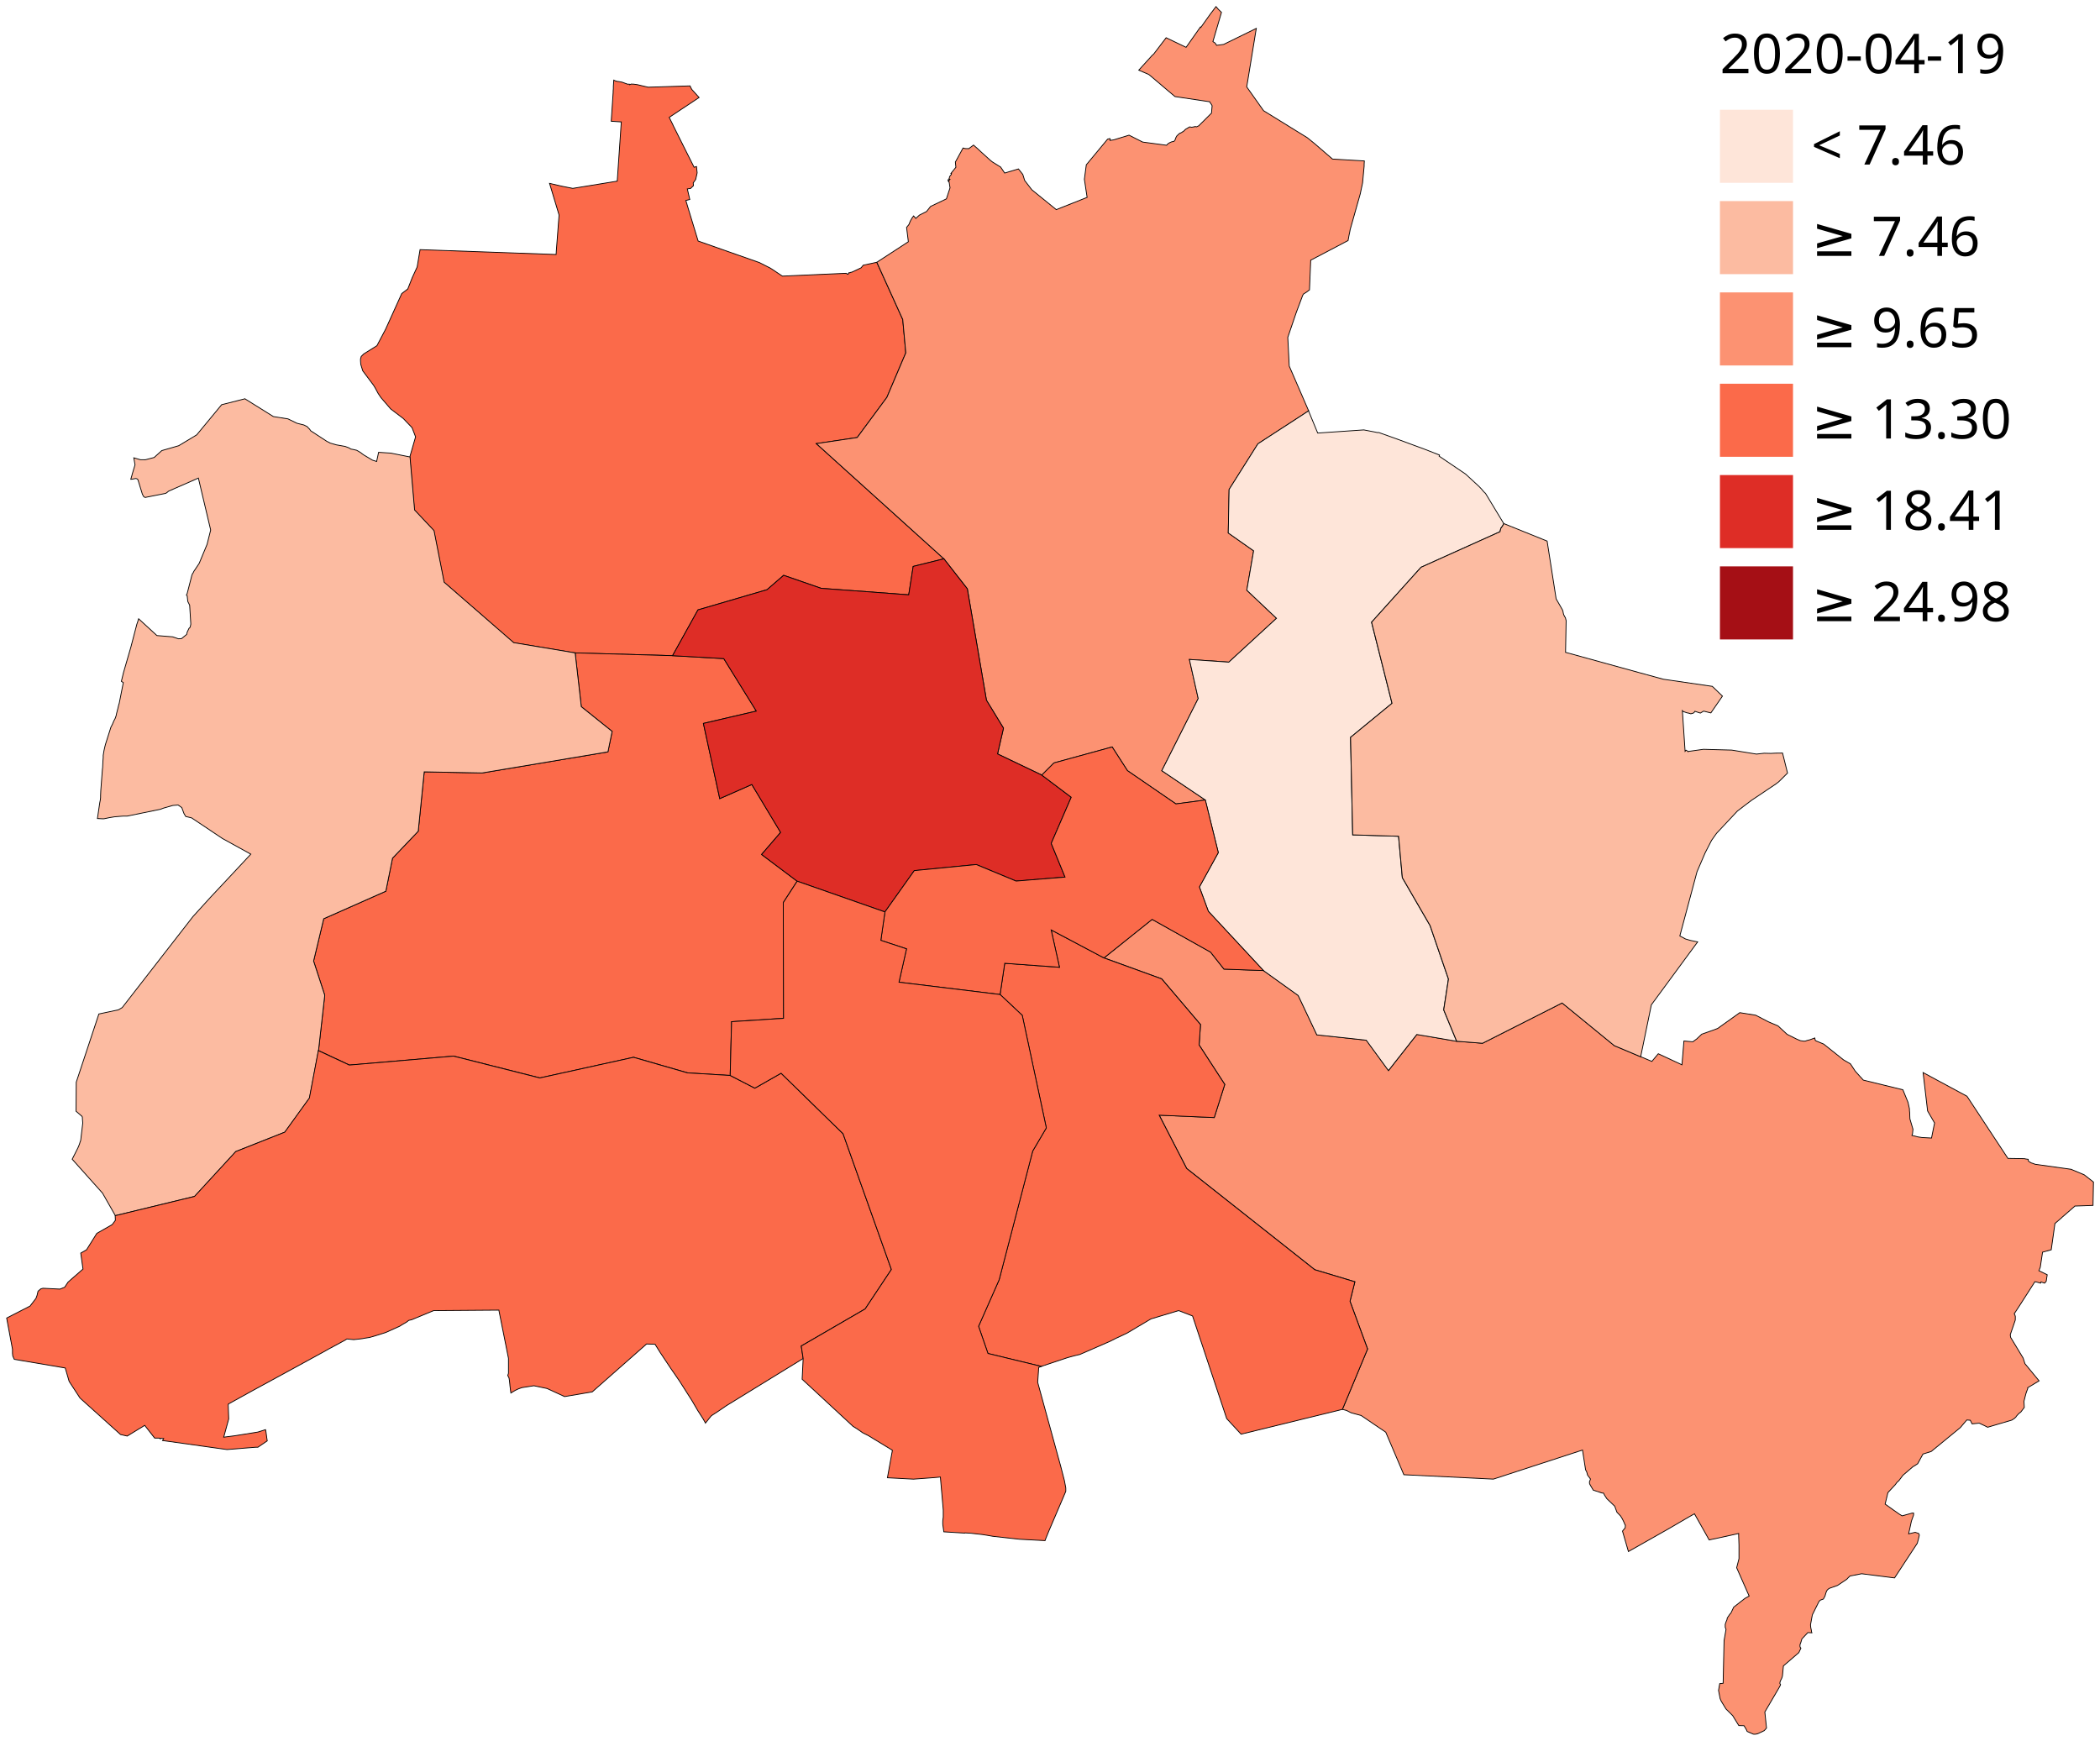
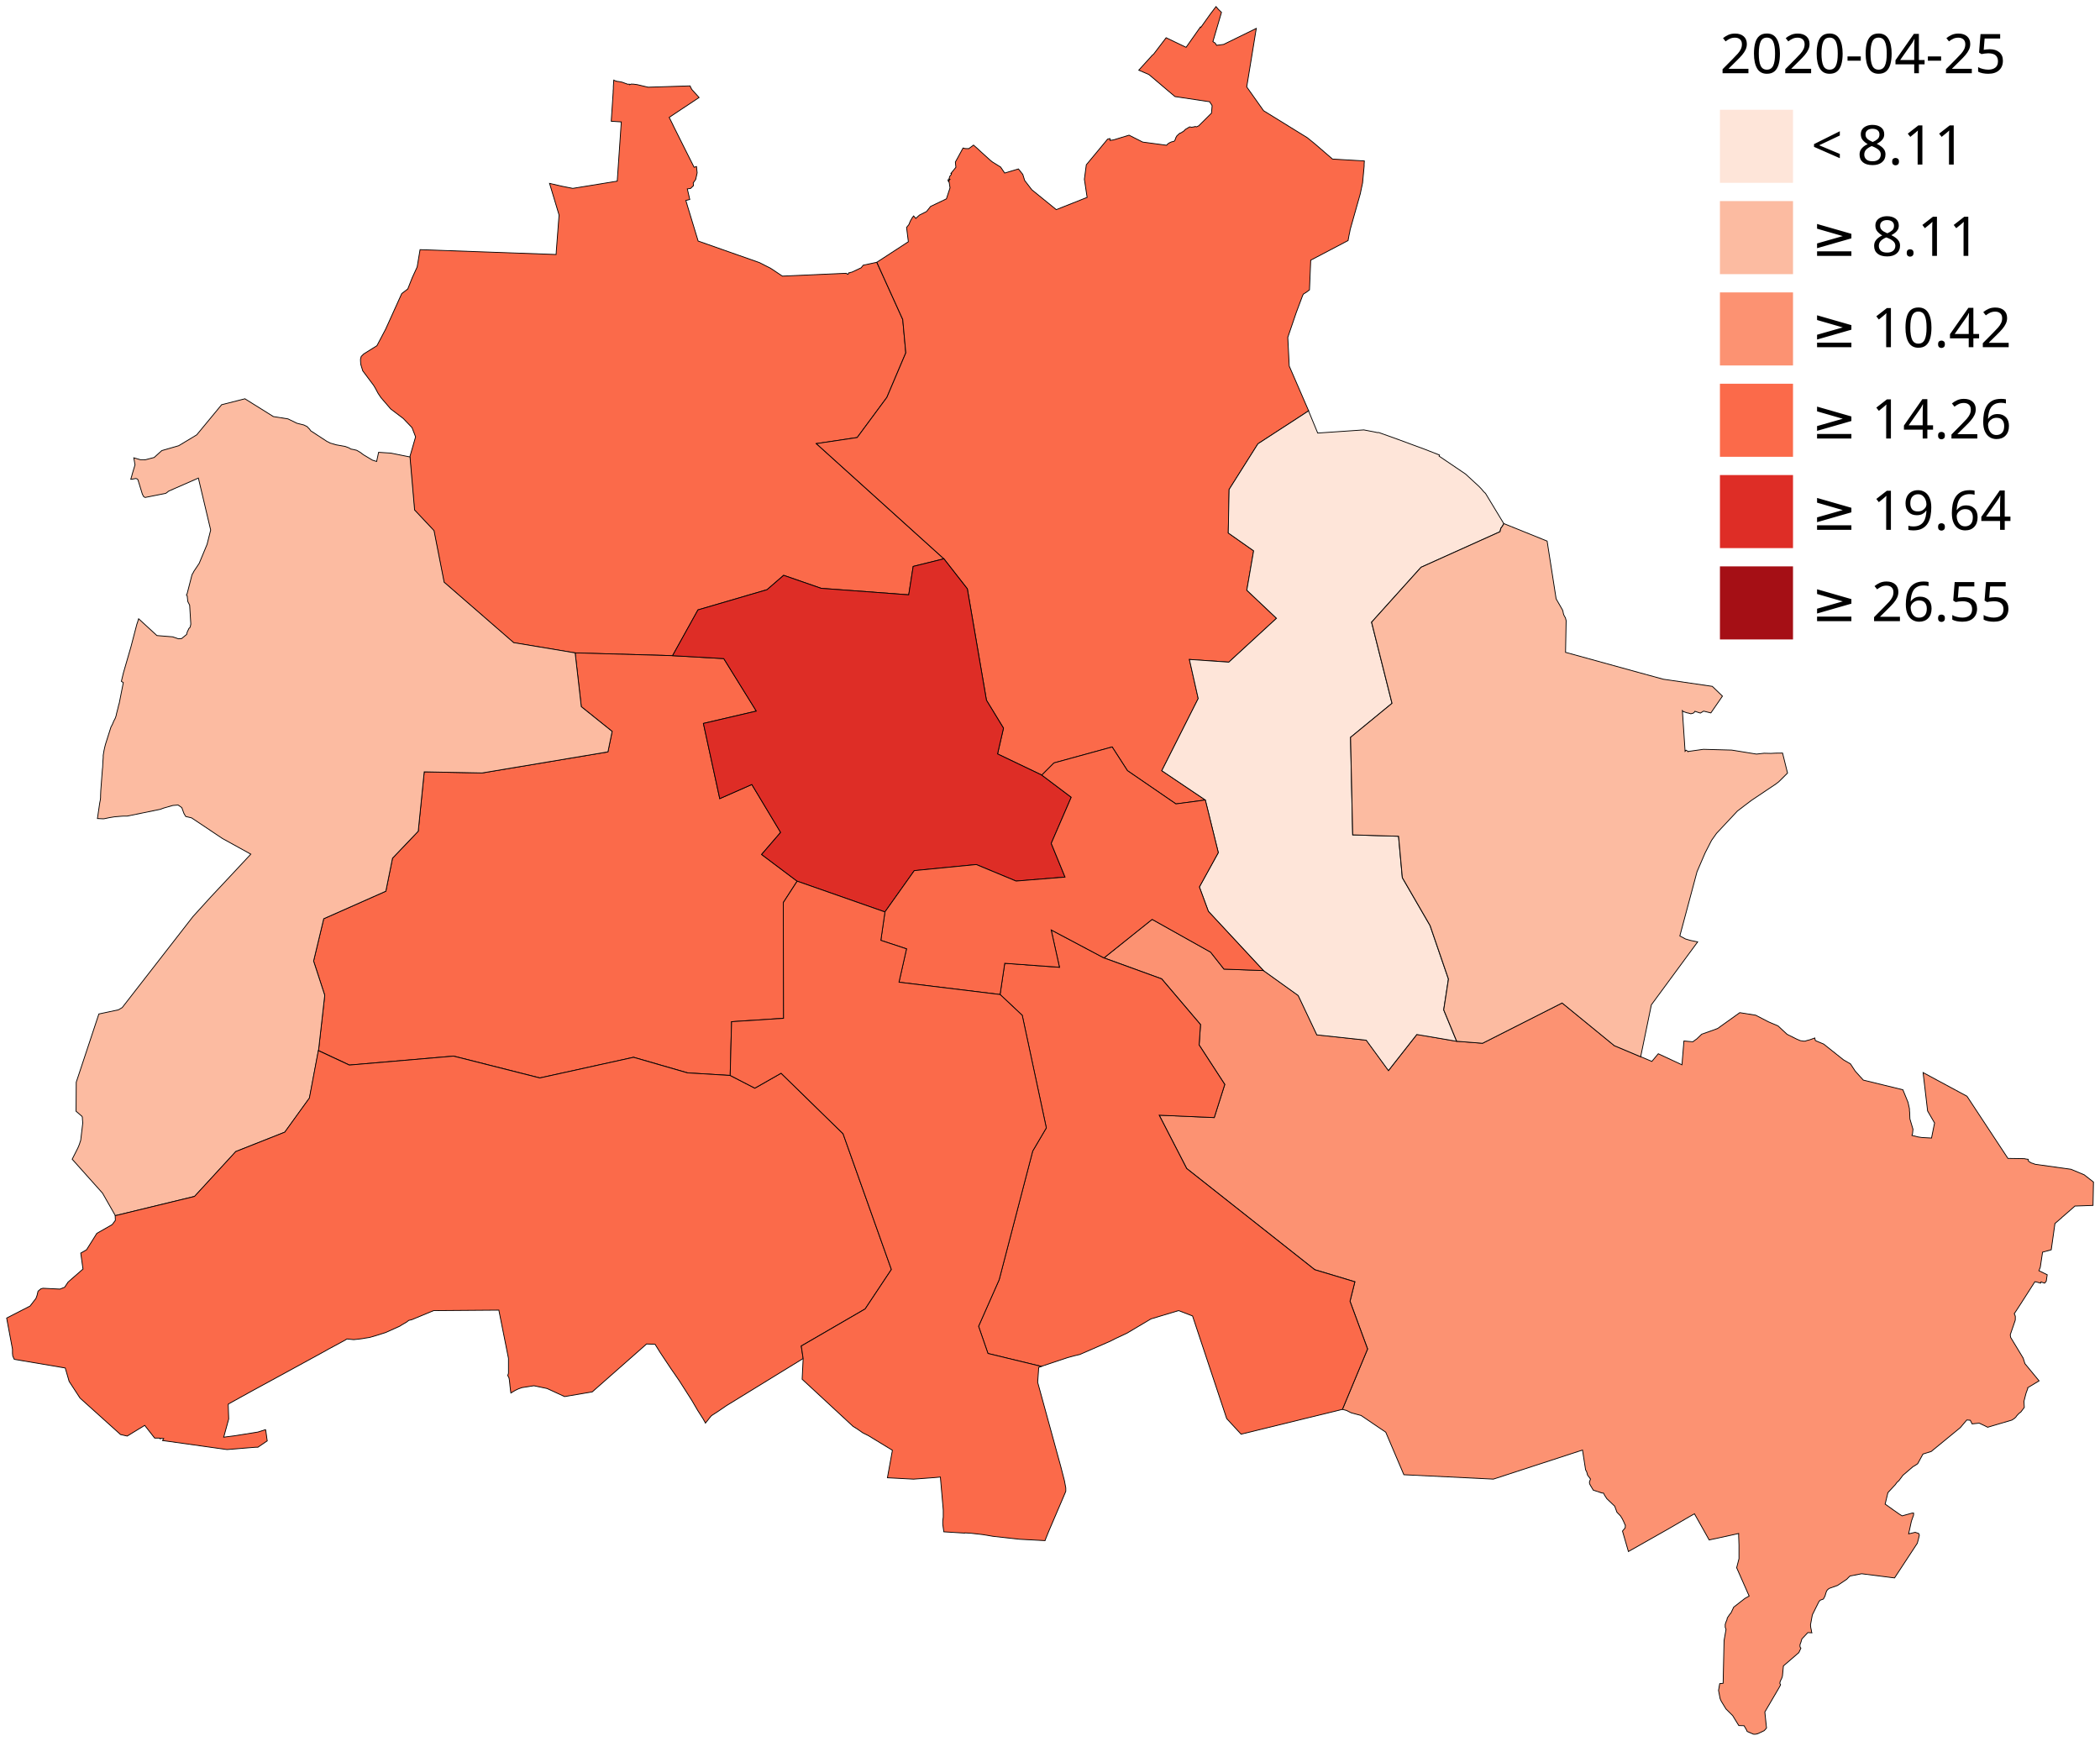
<svg xmlns="http://www.w3.org/2000/svg" id="svg444" height="1081" width="1303.757" version="1.1">
  <g transform="matrix(1.13416 0 0 1.13416 1045.116 -805.149)" id="g1003">
    <g id="g979">
      <path id="path2" d="m 20,820 h 40 v 40 H 20 Z" fill="#fcbba1" />
      <path id="path4" d="m 20,870 h 40 v 40 H 20 Z" fill="#fc9272" />
      <path id="path6" d="m 20,920 h 40 v 40 H 20 Z" fill="#fb6a4a" />
      <path id="path8" d="m 20,970 h 40 v 40 H 20 Z" fill="#de2d26" />
      <path id="path10" d="m 20,770 h 40 v 40 H 20 Z" fill="#fee5d9" />
      <path id="path12" d="m 20,1020 h 40 v 40 H 20 Z" fill="#a50f15" />
    </g>
    <g font-size="30" id="g971" font-family="Verdana" fill="#000">
      <text xml:space="preserve" x="70" y="1050" id="text907">
-         <tspan id="tspan905" x="70" y="1050">≥ 24.98</tspan>
+         <tspan id="tspan905" x="70" y="1050">≥ 26.55</tspan>
      </text>
      <text id="text921" y="1000" x="70" xml:space="preserve">
-         <tspan y="1000" x="70" id="tspan919">≥ 18.41</tspan>
+         <tspan y="1000" x="70" id="tspan919">≥ 19.64</tspan>
      </text>
      <text xml:space="preserve" x="70" y="950" id="text925">
-         <tspan id="tspan923" x="70" y="950">≥ 13.30</tspan>
+         <tspan id="tspan923" x="70" y="950">≥ 14.26</tspan>
      </text>
      <text id="text929" y="900" x="70" xml:space="preserve">
-         <tspan y="900" x="70" id="tspan927">≥ 9.65</tspan>
+         <tspan y="900" x="70" id="tspan927">≥ 10.42</tspan>
      </text>
      <text xml:space="preserve" x="70" y="850" id="text933">
-         <tspan id="tspan931" x="70" y="850">≥ 7.46</tspan>
+         <tspan id="tspan931" x="70" y="850">≥ 8.11</tspan>
      </text>
      <text id="text937" y="800" x="70" xml:space="preserve">
-         <tspan y="800" x="70" id="tspan935">&lt; 7.46</tspan>
+         <tspan y="800" x="70" id="tspan935">&lt; 8.11</tspan>
      </text>
      <text xml:space="preserve" x="20" y="750" id="text941">
-         <tspan id="tspan939" x="20" y="750">2020-04-19</tspan>
+         <tspan id="tspan939" x="20" y="750">2020-04-25</tspan>
      </text>
    </g>
  </g>
  <g transform="translate(-14011.847 -7848.19) scale(12.36753)" id="g1269" stroke="#000" stroke-width=".04">
    <path style="fill:#fb6a4a" d="m 1176.969,647.749 1.301,2.872 0.154,1.675 -0.95,2.236 -1.49,2.016 -2.052,0.306 6.404,5.783 -1.539,0.381 -0.225,1.427 -4.399,-0.327 -1.879,-0.652 -0.833,0.721 -3.468,1.015 -1.276,2.299 -4.891,-0.139 -3.096,-0.513 -3.491,-3.034 -0.509,-2.591 -0.975,-1.035 -0.23,-2.663 0.291,-1.012 -0.178,-0.463 -0.438,-0.457 -0.603,-0.458 -0.029,-0.022 -0.487,-0.565 -0.144,-0.214 -0.145,-0.27 -0.083,-0.138 -0.546,-0.73 -0.098,-0.321 -0.013,-0.172 v -0.101 l 0.036,-0.128 0.124,-0.123 0.664,-0.416 0.203,-0.386 0.228,-0.432 0.029,-0.063 0.785,-1.735 0.304,-0.232 0.222,-0.564 0.248,-0.54 0.146,-0.87 6.827,0.244 0.01,-0.116 v -0.03 l 0.029,-0.376 0.049,-0.634 0.063,-0.826 -0.478,-1.589 0.641,0.147 0.045,0.009 0.48,0.095 2.232,-0.363 0.204,-2.974 -0.505,-0.033 0.037,-0.571 0.01,-0.133 0.039,-0.6 0.01,-0.143 v -0.017 -0.056 l 0.01,-0.114 v -0.037 -0.075 l 0.021,-0.32 0.085,0.04 0.089,0.025 0.069,0.006 0.04,0.007 0.01,0.002 0.127,0.025 0.09,0.033 0.011,0.004 0.075,0.028 0.01,0.002 0.091,0.034 0.033,-0.001 0.01,-3e-4 0.039,-0.002 0.013,0.03 0.01,-0.003 0.073,-0.031 0.12,0.005 0.182,0.024 0.549,0.129 2.105,-0.066 0.038,0.089 0.049,0.09 0.365,0.404 -1.501,0.998 0.134,0.268 0.055,0.11 v 0.008 l 0.525,1.051 0.33,0.656 0.013,0.027 0.031,0.06 0.127,0.253 0.036,0.071 0.032,-0.009 0.055,-0.015 0.033,-0.011 0.033,0.316 -0.073,0.328 -0.124,0.177 0.012,0.138 -0.146,0.141 -0.042,0.005 -0.023,0.003 -0.098,0.013 0.124,0.532 -0.2,0.05 0.01,0.026 0.03,0.102 0.01,0.025 0.019,0.073 0.55,1.81 3.076,1.082 0.556,0.282 0.271,0.18 0.315,0.21 0.013,0.008 3.204,-0.142 0.069,0.052 0.029,-0.009 0.01,-0.042 0.031,-0.028 v -0.003 l 0.014,-0.003 0.01,0.004 0.01,0.007 0.047,-0.025 0.06,-0.01 0.467,-0.219 0.106,-0.131 z" />
    <path style="fill:#fb6a4a" d="m 1172.97,678.823 -0.697,1.076 0.014,5.808 -2.609,0.17 -0.07,2.7 -2.135,-0.131 -2.71,-0.782 -4.702,1.037 -4.331,-1.096 -5.233,0.449 -1.555,-0.727 0.313,-2.776 -0.56,-1.718 0.509,-2.125 3.118,-1.382 0.335,-1.658 1.291,-1.353 0.301,-2.982 2.906,0.056 6.316,-1.059 0.211,-1.027 -1.548,-1.241 -0.309,-2.701 4.891,0.139 2.572,0.147 1.633,2.634 -2.656,0.62 0.821,3.776 1.61,-0.71 1.445,2.406 -0.955,1.108 z" />
    <path style="fill:#fc9272" d="m 1200.342,705.342 1.264,-3.034 -0.882,-2.395 0.244,-0.979 -2.014,-0.606 -6.429,-5.081 -1.38,-2.678 2.764,0.121 0.528,-1.664 -1.287,-1.981 0.07,-1.024 -1.95,-2.295 -2.897,-1.053 2.417,-1.935 2.934,1.645 0.672,0.852 1.981,0.072 1.753,1.253 0.934,1.975 2.481,0.268 1.114,1.525 1.423,-1.812 1.999,0.341 1.297,0.101 3.994,-2.023 2.622,2.144 1.322,0.557 0.56,0.235 0.322,-0.384 1.189,0.554 0.099,-1.195 0.119,0.011 0.112,0.011 0.214,0.018 0.037,-0.027 0.161,-0.117 0.251,-0.238 0.574,-0.202 0.227,-0.086 1.108,-0.792 0.798,0.127 0.63,0.327 0.17,0.074 0.19,0.079 0.132,0.057 0.455,0.423 0.492,0.245 0.18,0.075 0.182,0.025 0.082,-0.009 0.046,-0.021 0.172,-0.045 0.144,-0.052 0.059,-0.021 0.035,-0.013 0.019,0.111 0.032,0.03 0.396,0.166 0.992,0.79 0.35,0.203 0.238,0.362 0.233,0.261 0.176,0.192 1.985,0.485 0.258,0.631 0.071,0.322 v 0.041 l 7e-4,0.009 9e-4,0.013 v 0.037 l 0.01,0.087 0.012,0.324 0.154,0.519 -0.022,0.222 -9e-4,0.002 -0.019,0.06 -0.01,0.021 v 0.008 l 0.107,0.02 0.189,0.05 0.198,0.031 0.489,0.027 0.153,-0.756 -0.35,-0.604 -0.226,-1.927 2.203,1.188 2.056,3.122 0.826,0.012 0.072,0.017 0.01,0.002 0.087,0.011 0.022,0.003 0.01,0.091 0.136,0.088 0.017,0.005 0.056,0.017 0.034,0.01 0.094,0.038 1.801,0.251 0.664,0.278 0.464,0.363 -0.022,1.174 -0.025,-10e-5 -0.089,0.004 -0.334,0.012 -0.01,8e-4 -0.049,10e-4 -0.203,0.007 -0.057,0.002 -0.103,0.004 -0.037,10e-4 v 3e-4 l -0.507,0.443 -0.14,0.119 -0.01,0.009 v 0.005 l -0.017,0.016 -3e-4,3e-4 -0.33,0.284 -0.186,1.32 -0.436,0.119 -0.029,0.191 -0.02,0.133 -0.065,0.434 -0.068,0.172 0.416,0.204 -0.043,0.282 -0.01,0.051 -0.08,0.089 -0.034,-0.012 -0.085,-0.03 -0.061,-0.021 -0.02,0.062 -0.222,-0.062 -0.034,-0.002 -0.031,-0.006 -0.05,0.078 -0.544,0.85 -0.08,0.125 -0.29,0.445 -0.04,0.061 -0.017,0.026 -0.013,0.015 0.042,0.099 0.011,0.045 v 0.023 0.047 l -8e-4,0.023 v 0.023 0.046 l -0.01,0.046 -0.243,0.708 0.017,0.13 0.63,1.042 0.089,0.28 0.711,0.864 -0.576,0.347 0.01,0.032 -0.081,0.216 -0.023,0.081 -0.047,0.18 -0.013,0.052 -0.03,0.117 0.017,0.31 -0.173,0.229 -0.103,0.078 -0.109,0.119 -0.036,0.054 -0.07,0.068 -0.133,0.087 -1.216,0.359 -0.15,-0.077 -0.048,-0.022 -0.077,-0.036 -0.068,-0.032 -0.01,-0.005 -0.019,-0.009 -0.051,-0.024 -0.357,0.037 -0.092,-0.183 -0.174,-0.014 -0.324,0.382 -1.461,1.199 -0.415,0.13 -0.265,0.485 -0.141,0.095 -0.046,0.028 -0.041,0.018 -0.514,0.441 -0.197,0.263 -0.108,0.099 -0.075,0.106 -0.09,0.096 -0.283,0.305 -0.139,0.576 0.426,0.305 0.143,0.099 0.144,0.102 0.14,0.085 0.495,-0.137 0.013,-6e-4 0.047,-0.002 0.02,-0.001 v 0.097 l -0.11,0.311 -0.099,0.455 -0.014,0.056 -0.013,0.057 v 0.021 0.015 l -0.01,0.032 0.327,-0.077 0.174,0.059 0.034,0.081 -0.05,0.216 -0.054,0.196 -1.141,1.738 -1.651,-0.21 -0.587,0.115 -0.088,0.086 -0.041,0.042 -0.027,0.031 -0.47,0.315 -0.407,0.144 -0.049,0.033 -0.051,0.045 -0.041,0.061 -0.037,0.103 -0.041,0.142 -0.081,0.152 -0.059,0.023 -0.01,-9e-4 -0.017,0.01 -0.027,0.01 -0.042,0.014 -0.067,0.068 -0.334,0.672 -0.093,0.505 0.015,0.14 0.027,0.121 0.01,0.079 0.019,0.055 -0.203,-0.01 -0.298,0.316 -0.047,0.157 -0.015,0.043 -0.026,0.066 -0.01,0.041 v 0.068 l 0.01,0.042 0.037,0.05 -0.104,0.223 -0.774,0.667 -0.049,0.513 -0.034,0.103 -0.059,0.121 -0.027,0.068 -0.01,0.078 0.035,0.049 -0.01,0.043 -0.084,0.153 -0.693,1.184 v 0.012 l 0.021,0.204 0.062,0.589 -0.046,0.057 -0.071,0.077 -0.329,0.156 -0.022,-0.003 -0.045,0.02 -0.107,0.007 -0.047,-0.007 -0.303,-0.132 -0.025,-0.055 -0.018,-0.039 -0.115,-0.196 -0.263,-0.007 -0.05,-0.081 -0.168,-0.272 -0.071,-0.116 -0.018,-0.03 -0.338,-0.336 -0.059,-0.097 -0.181,-0.297 -0.054,-0.128 -0.079,-0.408 0.06,-0.341 0.171,-0.018 0.047,-2.145 0.098,-0.56 -0.04,-0.105 v -0.147 l 0.043,-0.131 0.044,-0.102 0.016,-0.087 0.122,-0.183 0.059,-0.062 0.14,-0.294 v -0.004 l 0.563,-0.439 0.214,-0.12 -0.627,-1.421 0.117,-0.455 v -0.643 -0.039 l -0.016,-0.455 v -0.054 -0.032 l 2e-4,-0.012 v -0.03 l -0.298,0.067 -0.764,0.167 -0.113,0.026 -0.025,0.003 -0.066,0.014 -0.045,0.01 -0.011,0.002 -0.033,0.007 -0.127,0.028 -0.219,-0.393 -0.158,-0.28 -0.152,-0.269 -0.036,-0.064 -0.173,-0.307 -0.07,0.04 -0.12,0.068 -0.104,0.059 -0.978,0.571 -2.043,1.157 -0.297,-1.026 0.035,-0.043 0.099,-0.12 0.011,-0.131 -0.01,-0.006 -0.064,-0.15 -0.081,-0.167 -0.09,-0.146 -0.179,-0.185 -0.112,-0.302 -0.397,-0.379 -0.116,-0.179 -0.032,-0.069 -0.023,-0.032 -0.019,-0.005 -0.044,0.005 -0.448,-0.149 -0.037,-0.065 -0.031,-0.052 -0.054,-0.089 -0.059,-0.108 -0.01,-0.089 0.054,-0.155 -0.146,-0.195 -0.01,-0.037 -0.032,-0.12 -0.058,-0.111 -0.154,-0.99 -4.474,1.459 -4.494,-0.22 -0.909,-2.135 -1.238,-0.84 -0.497,-0.134 -0.119,-0.059 -0.037,-0.019 -0.037,-0.019 -0.04,-0.021 z" />
-     <path style="fill:#fc9272" d="m 1185.252,673.496 -2.221,-1.062 0.298,-1.295 -0.855,-1.401 -0.96,-5.594 -1.177,-1.508 -6.404,-5.783 2.052,-0.306 1.49,-2.016 0.95,-2.236 -0.154,-1.675 -1.301,-2.872 1.583,-1.031 -0.09,-0.718 0.116,-0.143 0.077,-0.185 0.056,-0.098 0.033,-0.057 0.072,-0.094 0.078,0.089 0.03,0.035 0.184,-0.166 0.358,-0.181 0.201,-0.254 0.795,-0.381 0.181,-0.552 -0.04,-0.265 -0.01,-0.033 -0.013,-0.004 -0.011,-0.003 v -0.005 l 0.014,-0.02 0.01,-0.024 -0.011,-0.003 -0.046,-0.007 0.02,-0.051 0.045,0.015 0.012,0.004 0.031,-0.031 -0.053,-0.027 0.019,-0.046 0.011,-0.065 0.084,-0.104 0.013,-0.051 -0.01,-0.002 -0.019,-0.003 0.249,-0.308 -0.026,-0.262 0.386,-0.707 0.058,0.016 0.043,0.013 0.186,0.004 0.238,-0.178 0.22,0.193 0.164,0.154 0.111,0.101 0.341,0.308 0.102,0.084 0.423,0.263 0.203,0.3 0.691,-0.206 0.02,0.025 0.01,0.013 0.031,0.039 0.143,0.18 0.01,0.005 0.099,0.317 0.359,0.467 1.227,0.997 1.549,-0.615 -0.056,-0.365 -0.056,-0.377 -0.01,-0.058 -0.016,-0.11 0.097,-0.726 1.068,-1.287 0.114,-0.031 0.016,0.014 -0.01,0.079 0.182,-0.026 0.775,-0.236 0.685,0.346 1.199,0.16 0.02,-0.022 0.012,-0.013 0.021,-0.024 0.053,-0.042 0.06,-0.032 0.078,-0.035 0.13,-0.03 0.045,-0.054 0.055,-0.146 0.046,-0.077 0.127,-0.117 0.023,-0.013 0.01,-0.002 0.01,-10e-4 0.01,-6e-4 0.035,-0.027 0.024,-0.003 0.034,-0.034 0.046,-0.013 0.042,-0.046 0.034,-0.031 0.032,-0.035 0.212,-0.125 0.091,0.017 0.055,-0.004 0.048,-0.014 0.028,0.006 0.043,-0.025 0.079,0.018 0.11,-0.051 0.642,-0.638 0.031,-0.367 -0.022,-0.05 -0.07,-0.098 -0.026,-0.054 -0.366,-0.055 -1.045,-0.156 -0.334,-0.05 -0.296,-0.249 -0.094,-0.079 -0.045,-0.038 -0.736,-0.625 -0.152,-0.123 -0.171,-0.073 -0.325,-0.139 0.012,-0.013 0.014,-0.015 0.107,-0.12 0.561,-0.618 0.045,-0.029 0.037,-0.049 0.598,-0.785 0.513,0.247 0.022,0.01 0.133,0.064 0.332,0.159 0.01,-0.01 0.315,-0.448 0.398,-0.565 0.01,0.004 0.017,0.007 v 0.002 l 0.177,-0.249 0.268,-0.377 0.308,-0.408 0.055,0.064 0.064,0.075 0.156,0.152 -0.43,1.468 0.094,0.06 0.027,0.023 0.019,0.034 0.032,0.043 0.011,0.026 0.357,-0.046 1.638,-0.804 -0.178,1.09 -0.168,1.028 -0.062,0.378 -0.033,0.199 -0.024,0.143 -0.016,0.098 0.233,0.33 0.398,0.562 0.216,0.305 2.189,1.352 0.068,0.054 0.099,0.08 0.158,0.128 0.075,0.062 0.871,0.752 1.598,0.094 -0.01,0.167 v 0.03 0.061 l -0.079,0.847 -0.022,0.105 -0.01,0.045 -0.01,0.045 -0.072,0.347 -0.514,1.819 v 0.014 l -0.025,0.134 -0.01,0.042 -0.01,0.042 -0.055,0.3 -1.875,0.985 -0.062,1.492 -0.033,0.024 -0.082,0.062 -0.017,0.014 -0.172,0.11 -0.039,0.069 -0.323,0.864 -0.423,1.242 0.073,1.441 0.211,0.486 0.298,0.688 0.011,0.026 0.435,1.002 0.017,0.044 -0.014,0.009 -0.014,0.01 -0.498,0.327 -2.016,1.309 -1.447,2.292 -0.043,2.186 1.274,0.896 -0.343,1.978 1.491,1.41 -2.393,2.201 -1.98,-0.135 0.443,1.962 -1.828,3.624 2.184,1.47 -1.476,0.198 -2.434,-1.67 -0.767,-1.19 -2.922,0.802 z" />
+     <path style="fill:#fb6a4a" d="m 1185.252,673.496 -2.221,-1.062 0.298,-1.295 -0.855,-1.401 -0.96,-5.594 -1.177,-1.508 -6.404,-5.783 2.052,-0.306 1.49,-2.016 0.95,-2.236 -0.154,-1.675 -1.301,-2.872 1.583,-1.031 -0.09,-0.718 0.116,-0.143 0.077,-0.185 0.056,-0.098 0.033,-0.057 0.072,-0.094 0.078,0.089 0.03,0.035 0.184,-0.166 0.358,-0.181 0.201,-0.254 0.795,-0.381 0.181,-0.552 -0.04,-0.265 -0.01,-0.033 -0.013,-0.004 -0.011,-0.003 v -0.005 l 0.014,-0.02 0.01,-0.024 -0.011,-0.003 -0.046,-0.007 0.02,-0.051 0.045,0.015 0.012,0.004 0.031,-0.031 -0.053,-0.027 0.019,-0.046 0.011,-0.065 0.084,-0.104 0.013,-0.051 -0.01,-0.002 -0.019,-0.003 0.249,-0.308 -0.026,-0.262 0.386,-0.707 0.058,0.016 0.043,0.013 0.186,0.004 0.238,-0.178 0.22,0.193 0.164,0.154 0.111,0.101 0.341,0.308 0.102,0.084 0.423,0.263 0.203,0.3 0.691,-0.206 0.02,0.025 0.01,0.013 0.031,0.039 0.143,0.18 0.01,0.005 0.099,0.317 0.359,0.467 1.227,0.997 1.549,-0.615 -0.056,-0.365 -0.056,-0.377 -0.01,-0.058 -0.016,-0.11 0.097,-0.726 1.068,-1.287 0.114,-0.031 0.016,0.014 -0.01,0.079 0.182,-0.026 0.775,-0.236 0.685,0.346 1.199,0.16 0.02,-0.022 0.012,-0.013 0.021,-0.024 0.053,-0.042 0.06,-0.032 0.078,-0.035 0.13,-0.03 0.045,-0.054 0.055,-0.146 0.046,-0.077 0.127,-0.117 0.023,-0.013 0.01,-0.002 0.01,-10e-4 0.01,-6e-4 0.035,-0.027 0.024,-0.003 0.034,-0.034 0.046,-0.013 0.042,-0.046 0.034,-0.031 0.032,-0.035 0.212,-0.125 0.091,0.017 0.055,-0.004 0.048,-0.014 0.028,0.006 0.043,-0.025 0.079,0.018 0.11,-0.051 0.642,-0.638 0.031,-0.367 -0.022,-0.05 -0.07,-0.098 -0.026,-0.054 -0.366,-0.055 -1.045,-0.156 -0.334,-0.05 -0.296,-0.249 -0.094,-0.079 -0.045,-0.038 -0.736,-0.625 -0.152,-0.123 -0.171,-0.073 -0.325,-0.139 0.012,-0.013 0.014,-0.015 0.107,-0.12 0.561,-0.618 0.045,-0.029 0.037,-0.049 0.598,-0.785 0.513,0.247 0.022,0.01 0.133,0.064 0.332,0.159 0.01,-0.01 0.315,-0.448 0.398,-0.565 0.01,0.004 0.017,0.007 v 0.002 l 0.177,-0.249 0.268,-0.377 0.308,-0.408 0.055,0.064 0.064,0.075 0.156,0.152 -0.43,1.468 0.094,0.06 0.027,0.023 0.019,0.034 0.032,0.043 0.011,0.026 0.357,-0.046 1.638,-0.804 -0.178,1.09 -0.168,1.028 -0.062,0.378 -0.033,0.199 -0.024,0.143 -0.016,0.098 0.233,0.33 0.398,0.562 0.216,0.305 2.189,1.352 0.068,0.054 0.099,0.08 0.158,0.128 0.075,0.062 0.871,0.752 1.598,0.094 -0.01,0.167 v 0.03 0.061 l -0.079,0.847 -0.022,0.105 -0.01,0.045 -0.01,0.045 -0.072,0.347 -0.514,1.819 v 0.014 l -0.025,0.134 -0.01,0.042 -0.01,0.042 -0.055,0.3 -1.875,0.985 -0.062,1.492 -0.033,0.024 -0.082,0.062 -0.017,0.014 -0.172,0.11 -0.039,0.069 -0.323,0.864 -0.423,1.242 0.073,1.441 0.211,0.486 0.298,0.688 0.011,0.026 0.435,1.002 0.017,0.044 -0.014,0.009 -0.014,0.01 -0.498,0.327 -2.016,1.309 -1.447,2.292 -0.043,2.186 1.274,0.896 -0.343,1.978 1.491,1.41 -2.393,2.201 -1.98,-0.135 0.443,1.962 -1.828,3.624 2.184,1.47 -1.476,0.198 -2.434,-1.67 -0.767,-1.19 -2.922,0.802 z" />
    <path style="fill:#fb6a4a" d="m 1200.342,705.342 -5.088,1.246 -0.721,-0.782 -1.714,-5.154 -0.701,-0.269 -1.389,0.418 -1.196,0.712 -0.165,0.078 -0.434,0.203 -0.025,0.015 -0.237,0.119 -0.15,0.065 -1.361,0.593 -0.251,0.059 -0.178,0.048 -0.195,0.053 -1.312,0.439 -2.678,-0.649 -0.472,-1.365 1.034,-2.338 1.684,-6.462 0.683,-1.161 -1.208,-5.651 -1.112,-1.046 0.234,-1.568 2.748,0.2 -0.417,-1.875 2.651,1.406 2.897,1.053 1.95,2.295 -0.07,1.024 1.287,1.981 -0.528,1.664 -2.764,-0.121 1.38,2.678 6.429,5.081 2.014,0.606 -0.244,0.979 0.882,2.395 z" />
    <path style="fill:#fee5d9" d="m 1196.376,683.31 -2.764,-2.973 -0.451,-1.224 0.95,-1.725 -0.652,-2.642 -2.184,-1.47 1.828,-3.624 -0.443,-1.962 1.98,0.135 2.393,-2.201 -1.491,-1.41 0.343,-1.978 -1.274,-0.896 0.043,-2.186 1.447,-2.292 2.016,-1.309 0.498,-0.327 0.014,-0.01 0.014,-0.009 v 0.005 l 0.154,0.373 0.028,0.069 0.277,0.669 2.314,-0.158 0.359,0.069 0.16,0.03 0.156,0.034 0.08,-9e-4 0.993,0.356 0.701,0.259 0.16,0.059 0.039,0.014 0.156,0.057 0.039,0.014 0.039,0.014 0.063,0.023 0.856,0.334 -0.022,0.054 1.33,0.901 0.675,0.622 0.031,0.032 0.062,0.065 0.029,0.03 0.116,0.14 0.088,0.082 0.917,1.517 -0.038,0.068 -0.03,0.054 -0.082,0.11 -0.045,0.176 -3.962,1.784 -2.483,2.759 1.026,4.071 -2.082,1.71 0.108,4.896 2.302,0.07 0.19,2.079 1.393,2.406 0.922,2.685 -0.238,1.546 0.65,1.577 -1.999,-0.341 -1.423,1.812 -1.114,-1.525 -2.481,-0.268 -0.934,-1.975 z" />
    <path style="fill:#fcbba1" d="m 1215.314,687.639 -1.322,-0.557 -2.622,-2.144 -3.994,2.023 -1.297,-0.101 -0.65,-1.577 0.238,-1.546 -0.922,-2.685 -1.393,-2.406 -0.19,-2.079 -2.302,-0.07 -0.108,-4.896 2.082,-1.71 -1.026,-4.071 2.483,-2.759 3.962,-1.784 0.045,-0.176 0.082,-0.11 0.03,-0.054 0.038,-0.068 2.17,0.878 0.453,2.901 0.321,0.559 0.023,0.072 0.01,0.062 0.014,0.059 0.019,0.06 3e-4,5e-4 0.066,0.12 0.01,0.01 0.039,0.151 -0.03,1.591 3.635,1.002 1.273,0.348 2.459,0.358 0.509,0.491 -0.581,0.843 -0.366,-0.09 -0.161,0.098 -0.16,-0.051 -0.089,-0.028 -0.022,-0.012 -0.041,0.057 -2e-4,2e-4 -0.032,0.031 -0.134,0.039 -0.072,-0.022 -0.023,-0.005 -0.035,-0.012 -0.061,-0.008 -0.186,-0.066 -0.048,-0.046 0.136,2.042 0.02,-0.023 0.019,-0.022 0.01,-0.011 0.063,0.039 0.049,0.03 v 0.002 l 0.01,-0.01 0.75,-0.105 1.422,0.039 1.24,0.201 0.384,-0.043 0.336,0.008 0.238,-0.012 0.053,-4e-4 0.089,-0.001 0.071,-9e-4 0.139,-0.002 v 0 l 0.249,1.003 v 10e-4 l -0.054,0.055 -0.064,0.062 -0.147,0.147 -0.035,0.035 -0.033,0.033 -0.056,0.055 -0.058,0.056 -0.136,0.104 -1.218,0.817 -0.147,0.111 -0.111,0.084 -0.074,0.056 -0.105,0.08 -0.028,0.022 -0.247,0.188 -1.047,1.117 -0.251,0.353 -0.321,0.624 -0.411,0.954 -0.863,3.225 0.288,0.153 0.251,0.073 0.291,0.059 0.011,0.002 0.054,0.011 -0.174,0.237 -0.243,0.33 -0.018,0.024 -0.01,0.013 -0.014,0.019 -0.013,0.018 -0.164,0.223 -1.688,2.296 z" />
    <path style="fill:#fcbba1" d="m 1161.826,667.361 0.309,2.701 1.548,1.241 -0.211,1.027 -6.316,1.059 -2.906,-0.056 -0.301,2.982 -1.291,1.353 -0.335,1.658 -3.118,1.382 -0.509,2.125 0.56,1.718 -0.313,2.776 -0.449,2.382 -1.237,1.714 -2.459,0.973 -2.071,2.253 -3.982,0.967 -0.644,-1.13 -1.523,-1.704 0.28,-0.554 0.043,-0.097 0.047,-0.122 0.026,-0.089 0.01,-0.02 0.024,-0.081 v -0.009 l 0.101,-0.845 -0.018,-0.212 v -0.038 -0.026 l -0.01,-0.033 -0.01,-0.025 -0.299,-0.258 0.01,-1.457 1.135,-3.426 0.492,-0.104 0.49,-0.104 0.191,-0.114 0.17,-0.219 0.534,-0.688 2.847,-3.662 0.903,-0.994 0.988,-1.054 1.013,-1.085 -1.423,-0.785 -1.549,-1.036 -0.293,-0.07 -0.026,-0.041 -0.066,-0.112 -0.108,-0.293 -0.184,-0.13 -0.269,0.022 -0.46,0.132 -0.158,0.059 -0.01,0.003 -0.01,0.002 -1.636,0.335 -0.027,0.004 h -0.074 l -0.092,-10e-4 -0.096,0.005 -0.372,0.032 -0.258,0.043 -0.074,0.016 -0.02,0.004 -0.136,0.029 -0.062,0.008 -0.09,-0.004 -0.162,-0.008 -0.027,-10e-4 -0.018,-9e-4 0.115,-0.783 0.019,-0.095 0.014,-0.072 0.01,-0.112 v -0.065 -0.023 l 0.01,-0.245 0.075,-0.997 0.01,-0.113 0.01,-0.077 v -0.027 l 0.013,-0.273 0.014,-0.178 v -0.049 -0.033 -0.026 l 7e-4,-0.006 0.041,-0.249 0.029,-0.129 0.016,-0.071 0.01,-0.036 0.018,-0.071 0.273,-0.86 0.071,-0.134 0.078,-0.185 0.031,-0.055 0.04,-0.08 0.03,-0.092 0.01,-0.022 0.022,-0.111 0.01,-0.042 0.01,-0.033 0.029,-0.116 0.023,-0.086 0.027,-0.121 0.037,-0.128 0.203,-1.03 v -0.002 l -0.097,-0.062 0.107,-0.441 0.372,-1.285 0.296,-1.133 0.014,-0.045 0.01,-0.022 0.033,-0.104 0.021,-0.068 0.014,-0.044 0.918,0.843 0.79,0.064 0.289,0.099 0.158,-0.01 0.256,-0.21 0.027,-0.116 0.087,-0.185 0.052,-0.047 0.021,-0.073 0.01,-0.027 v -0.004 -0.008 -0.014 l 10e-4,-0.003 v -0.004 l 0.01,-0.025 v -0.011 l -0.058,-0.95 -0.092,-0.184 -0.028,-0.249 v -0.026 l -0.042,-0.053 0.035,-0.066 0.235,-0.914 0.029,-0.076 v -0.002 l 0.011,-0.018 0.01,-0.01 0.016,-0.027 0.014,-0.024 0.019,-0.045 0.271,-0.406 0.396,-0.954 0.181,-0.721 -0.617,-2.607 -1.188,0.521 -0.311,0.139 -0.066,0.056 -0.074,0.051 -1.027,0.204 -0.021,-0.003 -0.063,-0.044 -0.028,-0.053 -0.034,-0.063 -0.222,-0.726 -0.047,-0.04 -0.011,-0.009 -0.055,-0.012 -0.188,0.036 -0.059,0.002 0.064,-0.213 v -0.013 l 0.149,-0.497 -0.06,-0.354 0.331,0.096 0.249,0.002 0.076,-0.02 0.188,-0.049 0.178,-0.046 0.381,-0.345 0.852,-0.246 0.903,-0.545 1.248,-1.511 v -7e-4 l 0.175,-0.045 0.825,-0.21 0.144,-0.037 0.024,-0.009 1.433,0.895 0.732,0.116 0.452,0.22 0.345,0.086 0.165,0.081 0.05,0.057 0.069,0.068 0.062,0.087 0.82,0.537 0.095,0.041 0.043,0.032 0.317,0.093 0.451,0.081 0.192,0.072 0.098,0.06 0.107,0.019 0.172,0.04 0.013,0.003 0.183,0.107 0.072,0.054 v 0.003 l 0.012,0.009 0.01,0.005 0.015,0.011 0.05,0.038 0.01,0.006 0.438,0.262 0.209,0.066 0.099,-0.459 0.142,0.009 0.136,0.009 0.333,0.021 0.293,0.059 0.113,0.023 0.012,0.002 0.548,0.11 0.23,2.663 0.975,1.035 0.509,2.591 3.491,3.034 z" />
    <path style="fill:#fb6a4a" d="m 1169.609,688.577 1.237,0.638 1.318,-0.75 3.111,3.038 2.426,6.815 -1.316,1.981 -3.208,1.862 0.095,0.628 -3.817,2.346 -0.078,0.05 -0.072,0.052 -0.136,0.092 -0.138,0.094 -0.338,0.22 -0.051,0.043 -0.274,0.346 -0.011,-0.024 -0.078,-0.137 -0.033,-0.058 -0.265,-0.413 -0.296,-0.506 -0.615,-0.964 -0.286,-0.417 -0.039,-0.057 -0.01,-0.012 -0.021,-0.031 -0.031,-0.045 -0.019,-0.028 -0.018,-0.025 -0.555,-0.833 -0.254,-0.408 -0.424,-0.015 -2.729,2.406 -1.388,0.235 -0.878,-0.405 -0.663,-0.139 -0.6,0.094 -0.139,0.049 -0.038,0.014 -0.024,0.01 -0.135,0.066 -0.079,0.046 -0.139,0.086 -0.016,-0.104 -0.036,-0.305 v -0.017 l -0.023,-0.208 -0.019,-0.118 -0.035,-0.071 -0.014,-0.027 -0.015,-0.031 0.036,-0.108 v -0.033 -0.206 -0.154 -0.244 l -4e-4,-0.117 -0.483,-2.419 -3.275,0.025 -1.1,0.456 -0.149,0.035 -0.111,0.087 -0.235,0.137 -0.056,0.036 -0.047,0.03 -0.708,0.319 -0.276,0.087 v 5e-4 l -0.028,0.009 -0.1,0.031 -0.105,0.033 -0.301,0.087 v 4e-4 l -0.157,0.024 -0.117,0.018 -0.069,0.015 -0.175,0.022 -0.276,0.03 -0.176,-0.017 -0.115,-0.011 v 1e-4 l -0.051,-0.005 -0.09,0.057 v 8e-4 l -0.195,0.106 -0.171,0.094 -0.439,0.235 -0.354,0.198 -1.866,1.02 -1.572,0.856 -1.252,0.692 v 0.012 l -0.019,0.01 0.024,0.737 -0.25,0.912 0.398,-0.051 0.144,-0.018 1.175,-0.188 0.38,-0.12 0.016,0.047 v 0.005 0.011 l 0.01,0.059 0.038,0.279 0.024,0.161 -0.469,0.32 -0.127,10e-4 -0.173,0.014 -0.145,0.012 -0.027,0.002 -0.178,0.014 -0.366,0.031 -0.535,0.043 -3.236,-0.453 0.056,-0.102 -0.093,-0.005 -0.031,-0.004 -0.046,0.029 -0.01,-0.033 -0.069,-0.008 -0.202,5e-4 -0.5,-0.639 -0.878,0.537 -0.336,-0.077 -2.032,-1.829 -0.548,-0.84 -0.195,-0.672 -2.558,-0.434 -0.077,-0.168 -0.014,-0.133 v -0.21 l -0.292,-1.563 1.175,-0.602 0.295,-0.384 0.057,-0.156 0.049,-0.209 0.143,-0.117 0.104,-0.027 0.852,0.042 0.236,-0.093 0.173,-0.261 0.747,-0.652 -0.111,-0.801 0.291,-0.169 0.515,-0.822 0.772,-0.441 0.159,-0.214 -0.01,-0.233 3.982,-0.967 2.071,-2.253 2.459,-0.973 1.237,-1.714 0.449,-2.382 1.555,0.727 5.233,-0.449 4.331,1.096 4.702,-1.037 2.71,0.782 z" />
    <path style="fill:#de2d26" d="m 1180.336,662.636 1.177,1.508 0.96,5.594 0.855,1.401 -0.298,1.295 2.221,1.062 1.478,1.113 -1.004,2.316 0.693,1.692 -2.458,0.2 -1.999,-0.83 -3.11,0.305 -1.475,2.076 -4.407,-1.545 -1.784,-1.341 0.955,-1.108 -1.445,-2.406 -1.61,0.71 -0.821,-3.776 2.656,-0.62 -1.633,-2.634 -2.572,-0.147 1.276,-2.299 3.468,-1.015 0.833,-0.721 1.879,0.652 4.399,0.327 0.225,-1.427 z" />
    <path style="fill:#fb6a4a" d="m 1193.46,674.746 0.652,2.642 -0.95,1.725 0.451,1.224 2.764,2.973 -1.981,-0.072 -0.672,-0.852 -2.934,-1.645 -2.417,1.935 -2.651,-1.406 0.417,1.875 -2.748,-0.2 -0.234,1.568 -5.076,-0.618 0.378,-1.675 -1.289,-0.426 0.206,-1.426 1.475,-2.076 3.11,-0.305 1.999,0.83 2.458,-0.2 -0.693,-1.692 1.004,-2.316 -1.478,-1.113 0.61,-0.611 2.922,-0.802 0.767,1.19 2.434,1.67 z" />
    <path style="fill:#fb6a4a" d="m 1173.272,702.789 -0.095,-0.628 3.208,-1.862 1.316,-1.981 -2.426,-6.815 -3.111,-3.038 -1.318,0.75 -1.237,-0.638 0.07,-2.7 2.609,-0.17 -0.014,-5.808 0.697,-1.076 4.407,1.545 -0.206,1.426 1.289,0.426 -0.378,1.675 5.076,0.618 1.112,1.046 1.208,5.651 -0.683,1.161 -1.684,6.462 -1.034,2.338 0.472,1.365 2.678,0.649 -0.131,0.053 -0.052,0.746 1.162,4.238 0.181,0.704 0.068,0.362 v 0.067 0.101 l -0.119,0.282 -0.109,0.256 -0.034,0.08 -0.017,0.039 -0.035,0.082 -0.537,1.255 -0.145,0.358 -0.017,0.045 -0.029,0.079 -1.281,-0.069 -1.242,-0.137 -0.11,-0.014 -0.256,-0.045 -0.261,-0.041 -0.565,-0.064 -0.306,-0.019 -0.01,0.012 -1.05,-0.065 -0.054,-0.385 10e-4,-0.162 0.01,-0.081 0.015,-0.11 v -0.076 -0.283 l -0.145,-1.655 -0.101,0.011 -0.244,0.022 -1.004,0.074 -1.309,-0.069 0.25,-1.38 -0.795,-0.485 -0.189,-0.115 -0.228,-0.139 -0.147,-0.073 -0.133,-0.067 -0.162,-0.114 -0.124,-0.086 -0.196,-0.12 -2.557,-2.368 z" />
  </g>
</svg>
